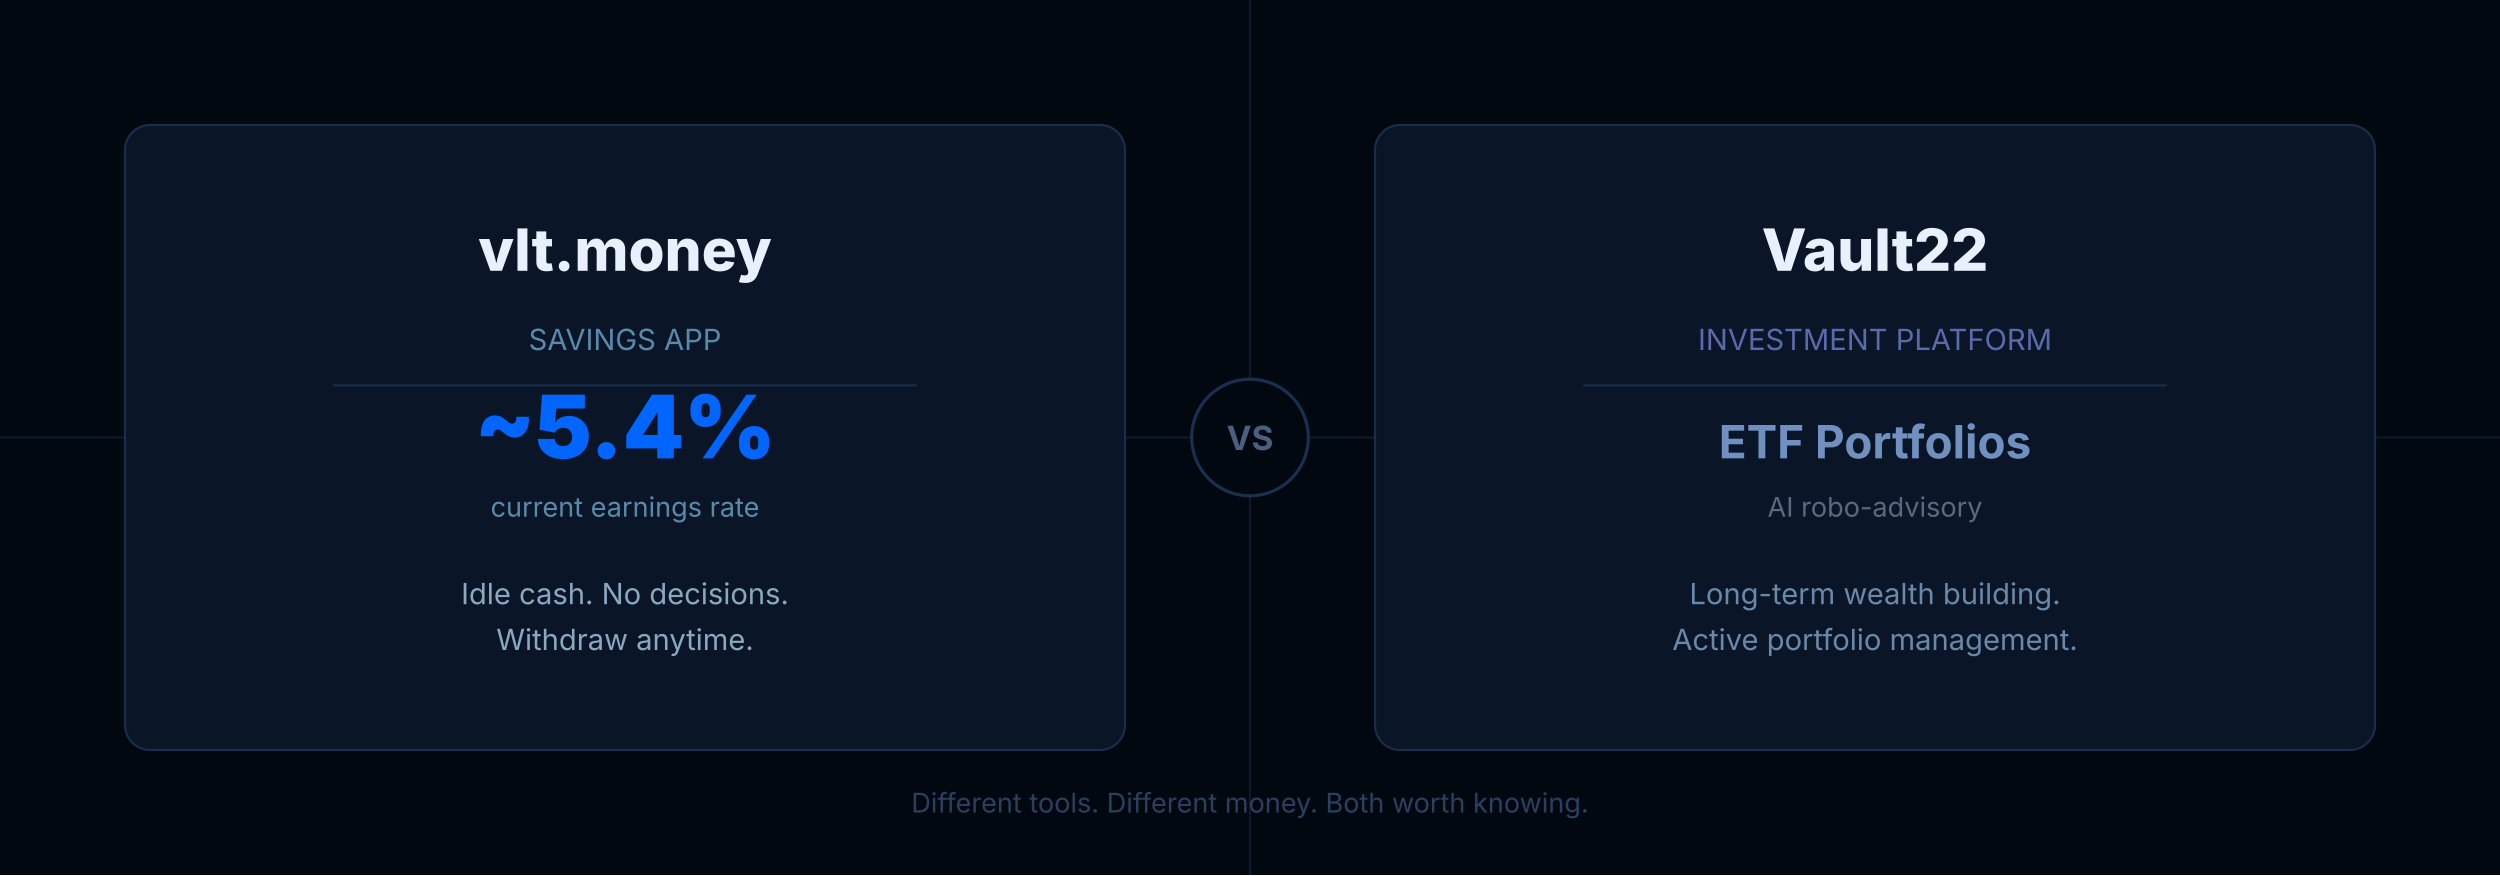
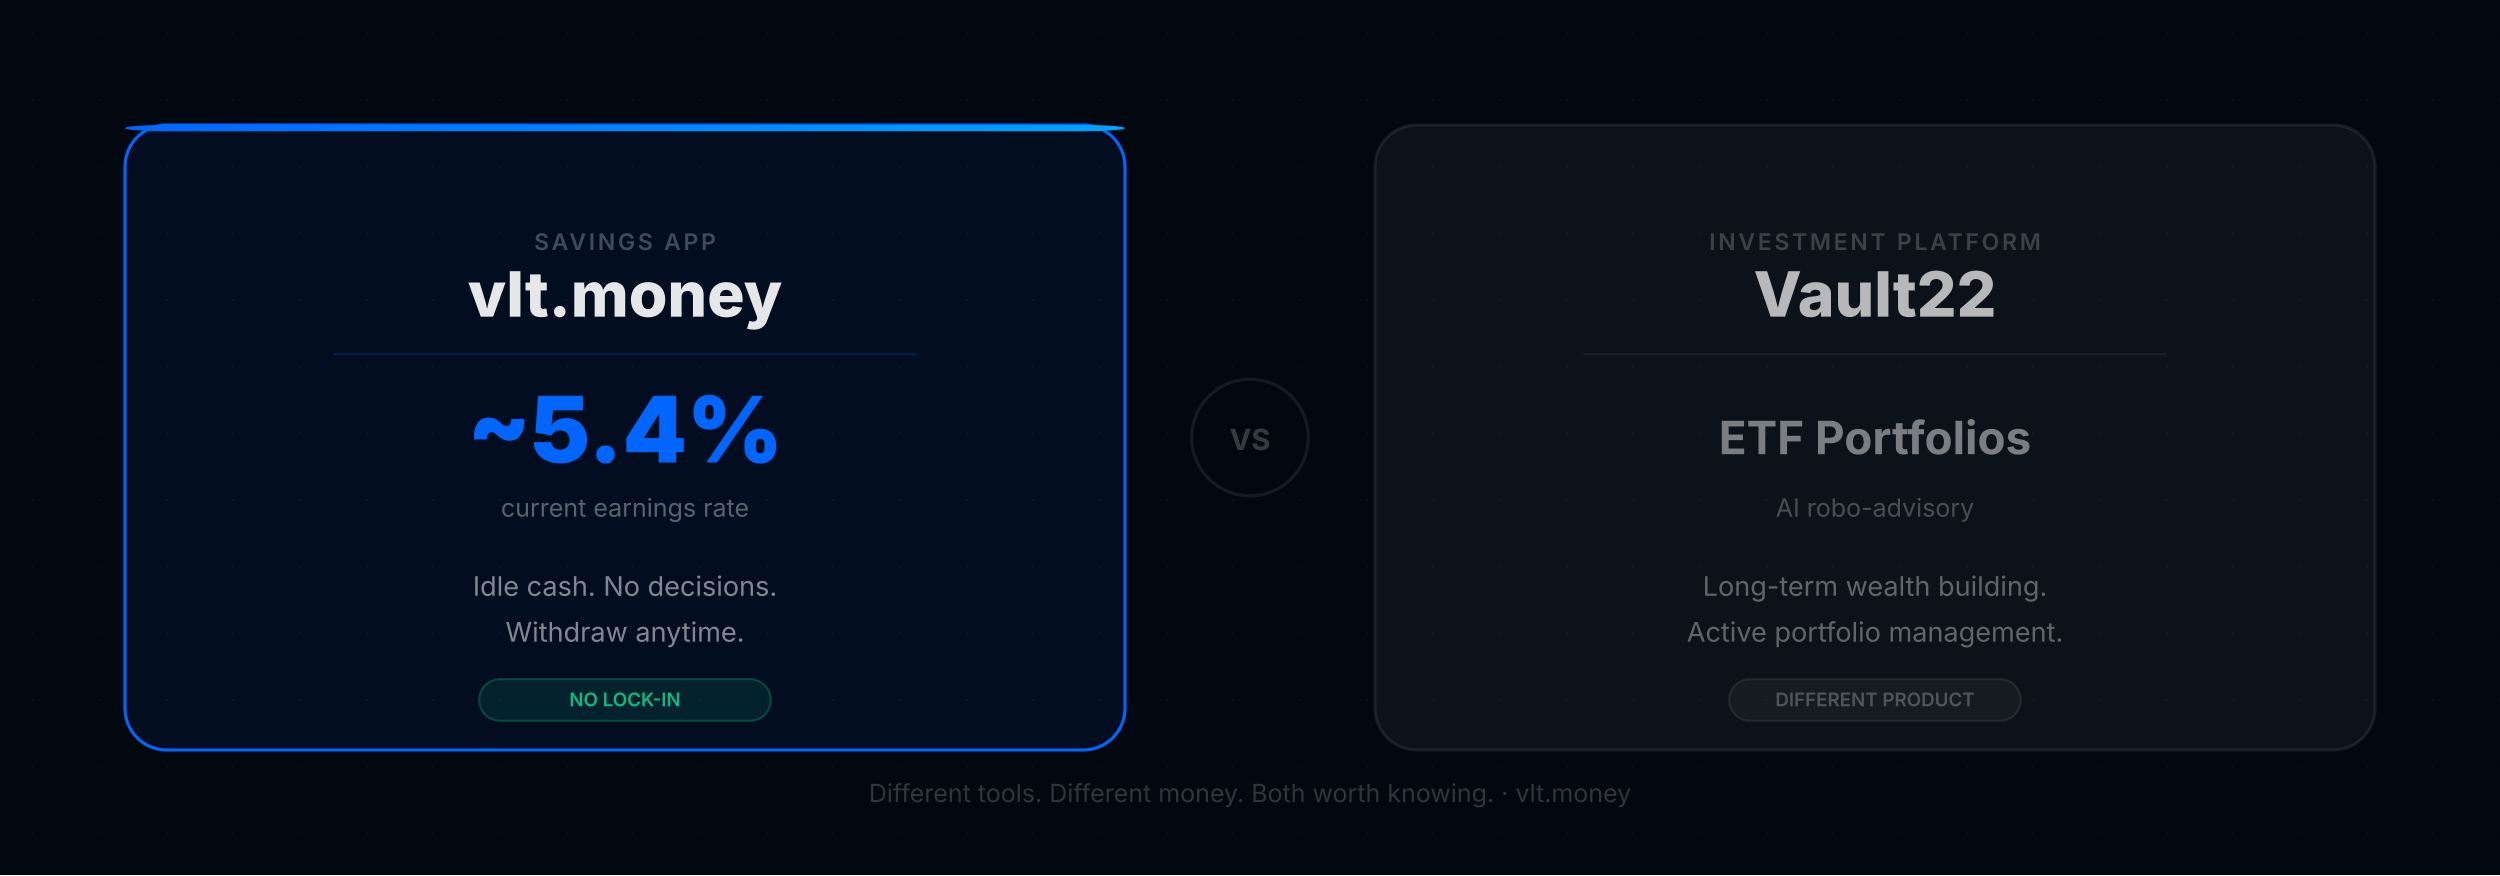
<svg xmlns="http://www.w3.org/2000/svg" width="1200" height="420" viewBox="0 0 1200 420">
+   <defs>
+     <pattern id="dots" width="32" height="32" patternUnits="userSpaceOnUse">
+       <circle cx="16" cy="16" r="0.5" fill="rgba(255,255,255,0.04)" />
+     </pattern>
+     <linearGradient id="blueGrad" x1="0" y1="0" x2="1" y2="0">
+       <stop offset="0%" stop-color="#0066FF" />
+       <stop offset="100%" stop-color="#00A3FF" />
+     </linearGradient>
+   </defs>
  <rect width="1200" height="420" fill="#020810" />
-   <line x1="600" y1="0" x2="600" y2="420" stroke="#0d1a2e" stroke-width="1" />
-   <line x1="0" y1="210" x2="1200" y2="210" stroke="#0d1a2e" stroke-width="1" />
-   <rect x="60" y="60" width="480" height="300" rx="12" fill="#0a1628" stroke="#1a2e4a" stroke-width="1" />
-   <rect x="660" y="60" width="480" height="300" rx="12" fill="#0a1628" stroke="#1a2e4a" stroke-width="1" />
-   <circle cx="600" cy="210" r="28" fill="#020810" stroke="#1a3050" stroke-width="1.5" />
-   <text x="600" y="216" font-family="Inter, system-ui, sans-serif" font-size="16" font-weight="700" fill="#4a6080" text-anchor="middle">VS</text>
-   <text x="300" y="130" font-family="Inter, system-ui, sans-serif" font-size="28" font-weight="800" fill="#e8f0fe" text-anchor="middle">vlt.money</text>
-   <text x="300" y="168" font-family="Inter, system-ui, sans-serif" font-size="14" fill="#5a8aaa" text-anchor="middle">SAVINGS APP</text>
-   <line x1="160" y1="185" x2="440" y2="185" stroke="#1a2e4a" stroke-width="1" />
-   <text x="300" y="220" font-family="Inter, system-ui, sans-serif" font-size="42" font-weight="900" fill="#0066FF" text-anchor="middle">~5.4%</text>
-   <text x="300" y="248" font-family="Inter, system-ui, sans-serif" font-size="13" fill="#5a8aaa" text-anchor="middle">current earnings rate</text>
-   <text x="300" y="290" font-family="Inter, system-ui, sans-serif" font-size="14" fill="#8aa8c0" text-anchor="middle">Idle cash. No decisions.</text>
-   <text x="300" y="312" font-family="Inter, system-ui, sans-serif" font-size="14" fill="#8aa8c0" text-anchor="middle">Withdraw anytime.</text>
-   <text x="900" y="130" font-family="Inter, system-ui, sans-serif" font-size="28" font-weight="800" fill="#e8f0fe" text-anchor="middle">Vault22</text>
-   <text x="900" y="168" font-family="Inter, system-ui, sans-serif" font-size="14" fill="#5a6aaa" text-anchor="middle">INVESTMENT PLATFORM</text>
-   <line x1="760" y1="185" x2="1040" y2="185" stroke="#1a2e4a" stroke-width="1" />
-   <text x="900" y="220" font-family="Inter, system-ui, sans-serif" font-size="22" font-weight="700" fill="#7090c0" text-anchor="middle">ETF Portfolios</text>
-   <text x="900" y="248" font-family="Inter, system-ui, sans-serif" font-size="13" fill="#5a6880" text-anchor="middle">AI robo-advisory</text>
-   <text x="900" y="290" font-family="Inter, system-ui, sans-serif" font-size="14" fill="#6a88a8" text-anchor="middle">Long-term wealth building.</text>
-   <text x="900" y="312" font-family="Inter, system-ui, sans-serif" font-size="14" fill="#6a88a8" text-anchor="middle">Active portfolio management.</text>
-   <text x="600" y="390" font-family="Inter, system-ui, sans-serif" font-size="13" fill="#2a4060" text-anchor="middle">Different tools. Different money. Both worth knowing.</text>
+   <rect width="1200" height="420" fill="url(#dots)" />
+   <rect x="60" y="60" width="480" height="300" rx="20" fill="rgba(0,102,255,0.07)" stroke="#0066FF" stroke-width="1.5" />
+   <rect x="60" y="60" width="480" height="3" rx="20" fill="url(#blueGrad)" />
+   <rect x="660" y="60" width="480" height="300" rx="20" fill="rgba(255,255,255,0.04)" stroke="rgba(255,255,255,0.08)" stroke-width="1.5" />
+   <circle cx="600" cy="210" r="28" fill="#020810" stroke="rgba(255,255,255,0.08)" stroke-width="1.5" />
+   <text x="600" y="216" font-family="Inter, system-ui, sans-serif" font-size="14" font-weight="700" fill="rgba(255,255,255,0.2)" text-anchor="middle">VS</text>
+   <text x="300" y="120" font-family="Inter, system-ui, sans-serif" font-size="11" font-weight="600" letter-spacing="0.12em" fill="rgba(255,255,255,0.25)" text-anchor="middle">SAVINGS APP</text>
+   <text x="300" y="152" font-family="Inter, system-ui, sans-serif" font-size="30" font-weight="800" fill="rgba(255,255,255,0.9)" text-anchor="middle">vlt.money</text>
+   <line x1="160" y1="170" x2="440" y2="170" stroke="rgba(0,102,255,0.2)" stroke-width="1" />
+   <text x="300" y="222" font-family="Inter, system-ui, sans-serif" font-size="44" font-weight="900" fill="#0066FF" text-anchor="middle">~5.4%</text>
+   <text x="300" y="248" font-family="Inter, system-ui, sans-serif" font-size="12" fill="rgba(255,255,255,0.35)" text-anchor="middle">current earnings rate</text>
+   <text x="300" y="286" font-family="Inter, system-ui, sans-serif" font-size="13" fill="rgba(255,255,255,0.5)" text-anchor="middle">Idle cash. No decisions.</text>
+   <text x="300" y="308" font-family="Inter, system-ui, sans-serif" font-size="13" fill="rgba(255,255,255,0.5)" text-anchor="middle">Withdraw anytime.</text>
+   <rect x="230" y="326" width="140" height="20" rx="10" fill="rgba(16,185,129,0.12)" stroke="rgba(16,185,129,0.3)" stroke-width="1" />
+   <text x="300" y="339" text-anchor="middle" font-family="Inter, system-ui, sans-serif" font-size="9" font-weight="600" fill="#10B981">NO LOCK-IN</text>
+   <text x="900" y="120" font-family="Inter, system-ui, sans-serif" font-size="11" font-weight="600" letter-spacing="0.12em" fill="rgba(255,255,255,0.2)" text-anchor="middle">INVESTMENT PLATFORM</text>
+   <text x="900" y="152" font-family="Inter, system-ui, sans-serif" font-size="30" font-weight="800" fill="rgba(255,255,255,0.7)" text-anchor="middle">Vault22</text>
+   <line x1="760" y1="170" x2="1040" y2="170" stroke="rgba(255,255,255,0.06)" stroke-width="1" />
+   <text x="900" y="218" font-family="Inter, system-ui, sans-serif" font-size="22" font-weight="700" fill="rgba(255,255,255,0.45)" text-anchor="middle">ETF Portfolios</text>
+   <text x="900" y="248" font-family="Inter, system-ui, sans-serif" font-size="12" fill="rgba(255,255,255,0.25)" text-anchor="middle">AI robo-advisory</text>
+   <text x="900" y="286" font-family="Inter, system-ui, sans-serif" font-size="13" fill="rgba(255,255,255,0.35)" text-anchor="middle">Long-term wealth building.</text>
+   <text x="900" y="308" font-family="Inter, system-ui, sans-serif" font-size="13" fill="rgba(255,255,255,0.35)" text-anchor="middle">Active portfolio management.</text>
+   <rect x="830" y="326" width="140" height="20" rx="10" fill="rgba(255,255,255,0.04)" stroke="rgba(255,255,255,0.08)" stroke-width="1" />
+   <text x="900" y="339" text-anchor="middle" font-family="Inter, system-ui, sans-serif" font-size="9" font-weight="600" fill="rgba(255,255,255,0.25)">DIFFERENT PRODUCT</text>
+   <text x="600" y="385" font-family="Inter, system-ui, sans-serif" font-size="12" fill="rgba(255,255,255,0.18)" text-anchor="middle">Different tools. Different money. Both worth knowing. · vlt.money</text>
</svg>
